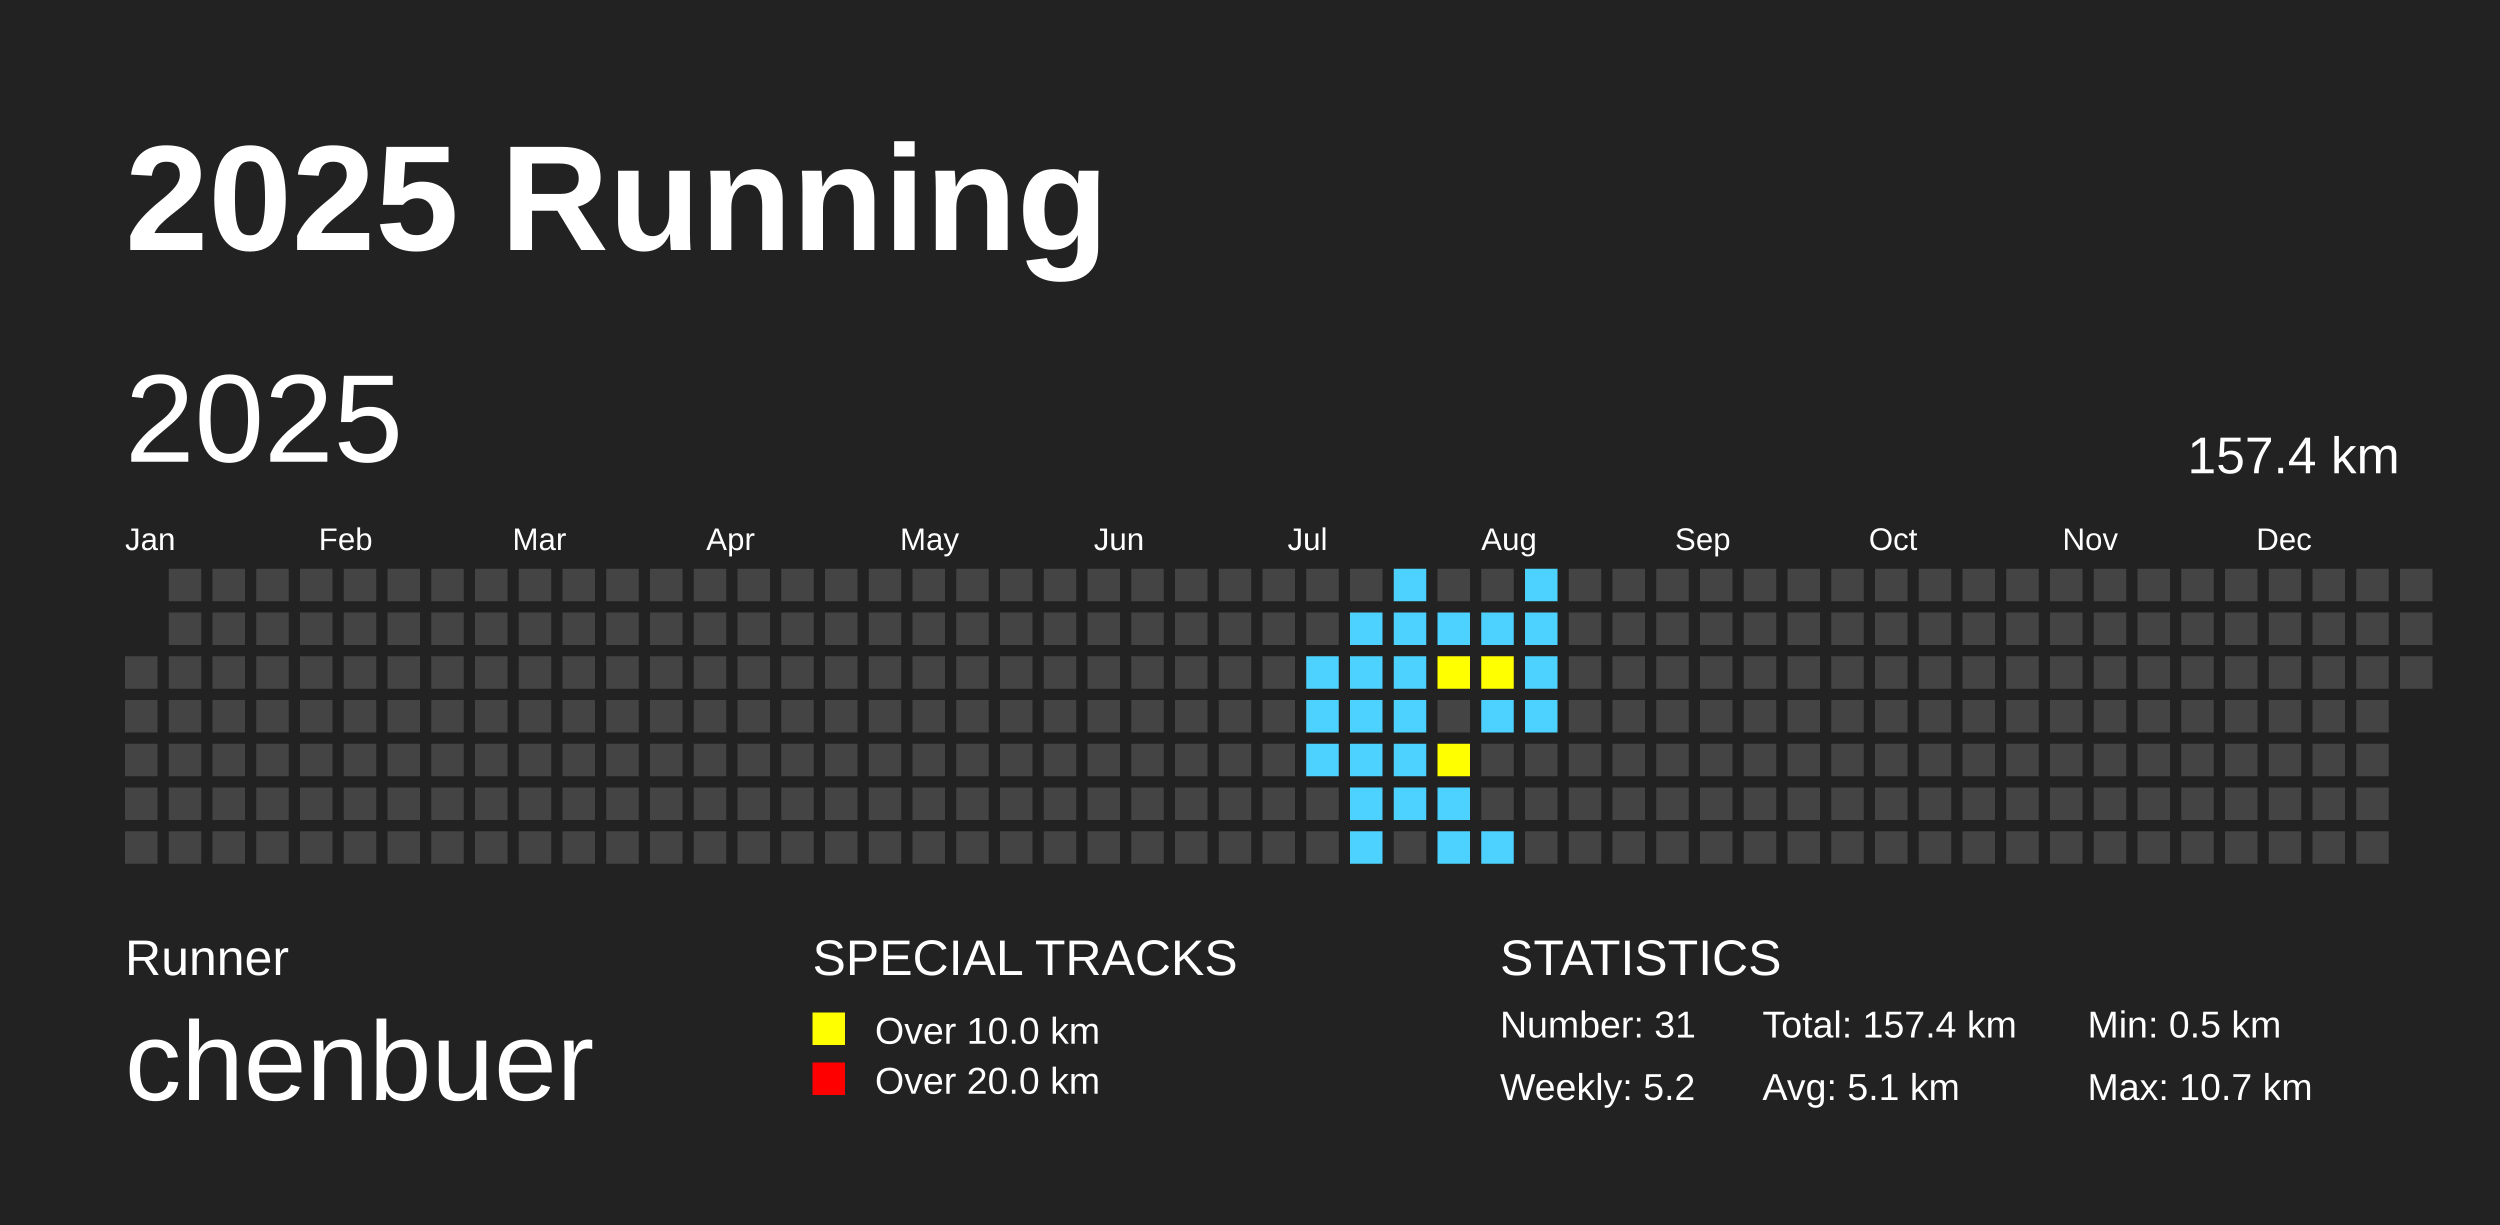
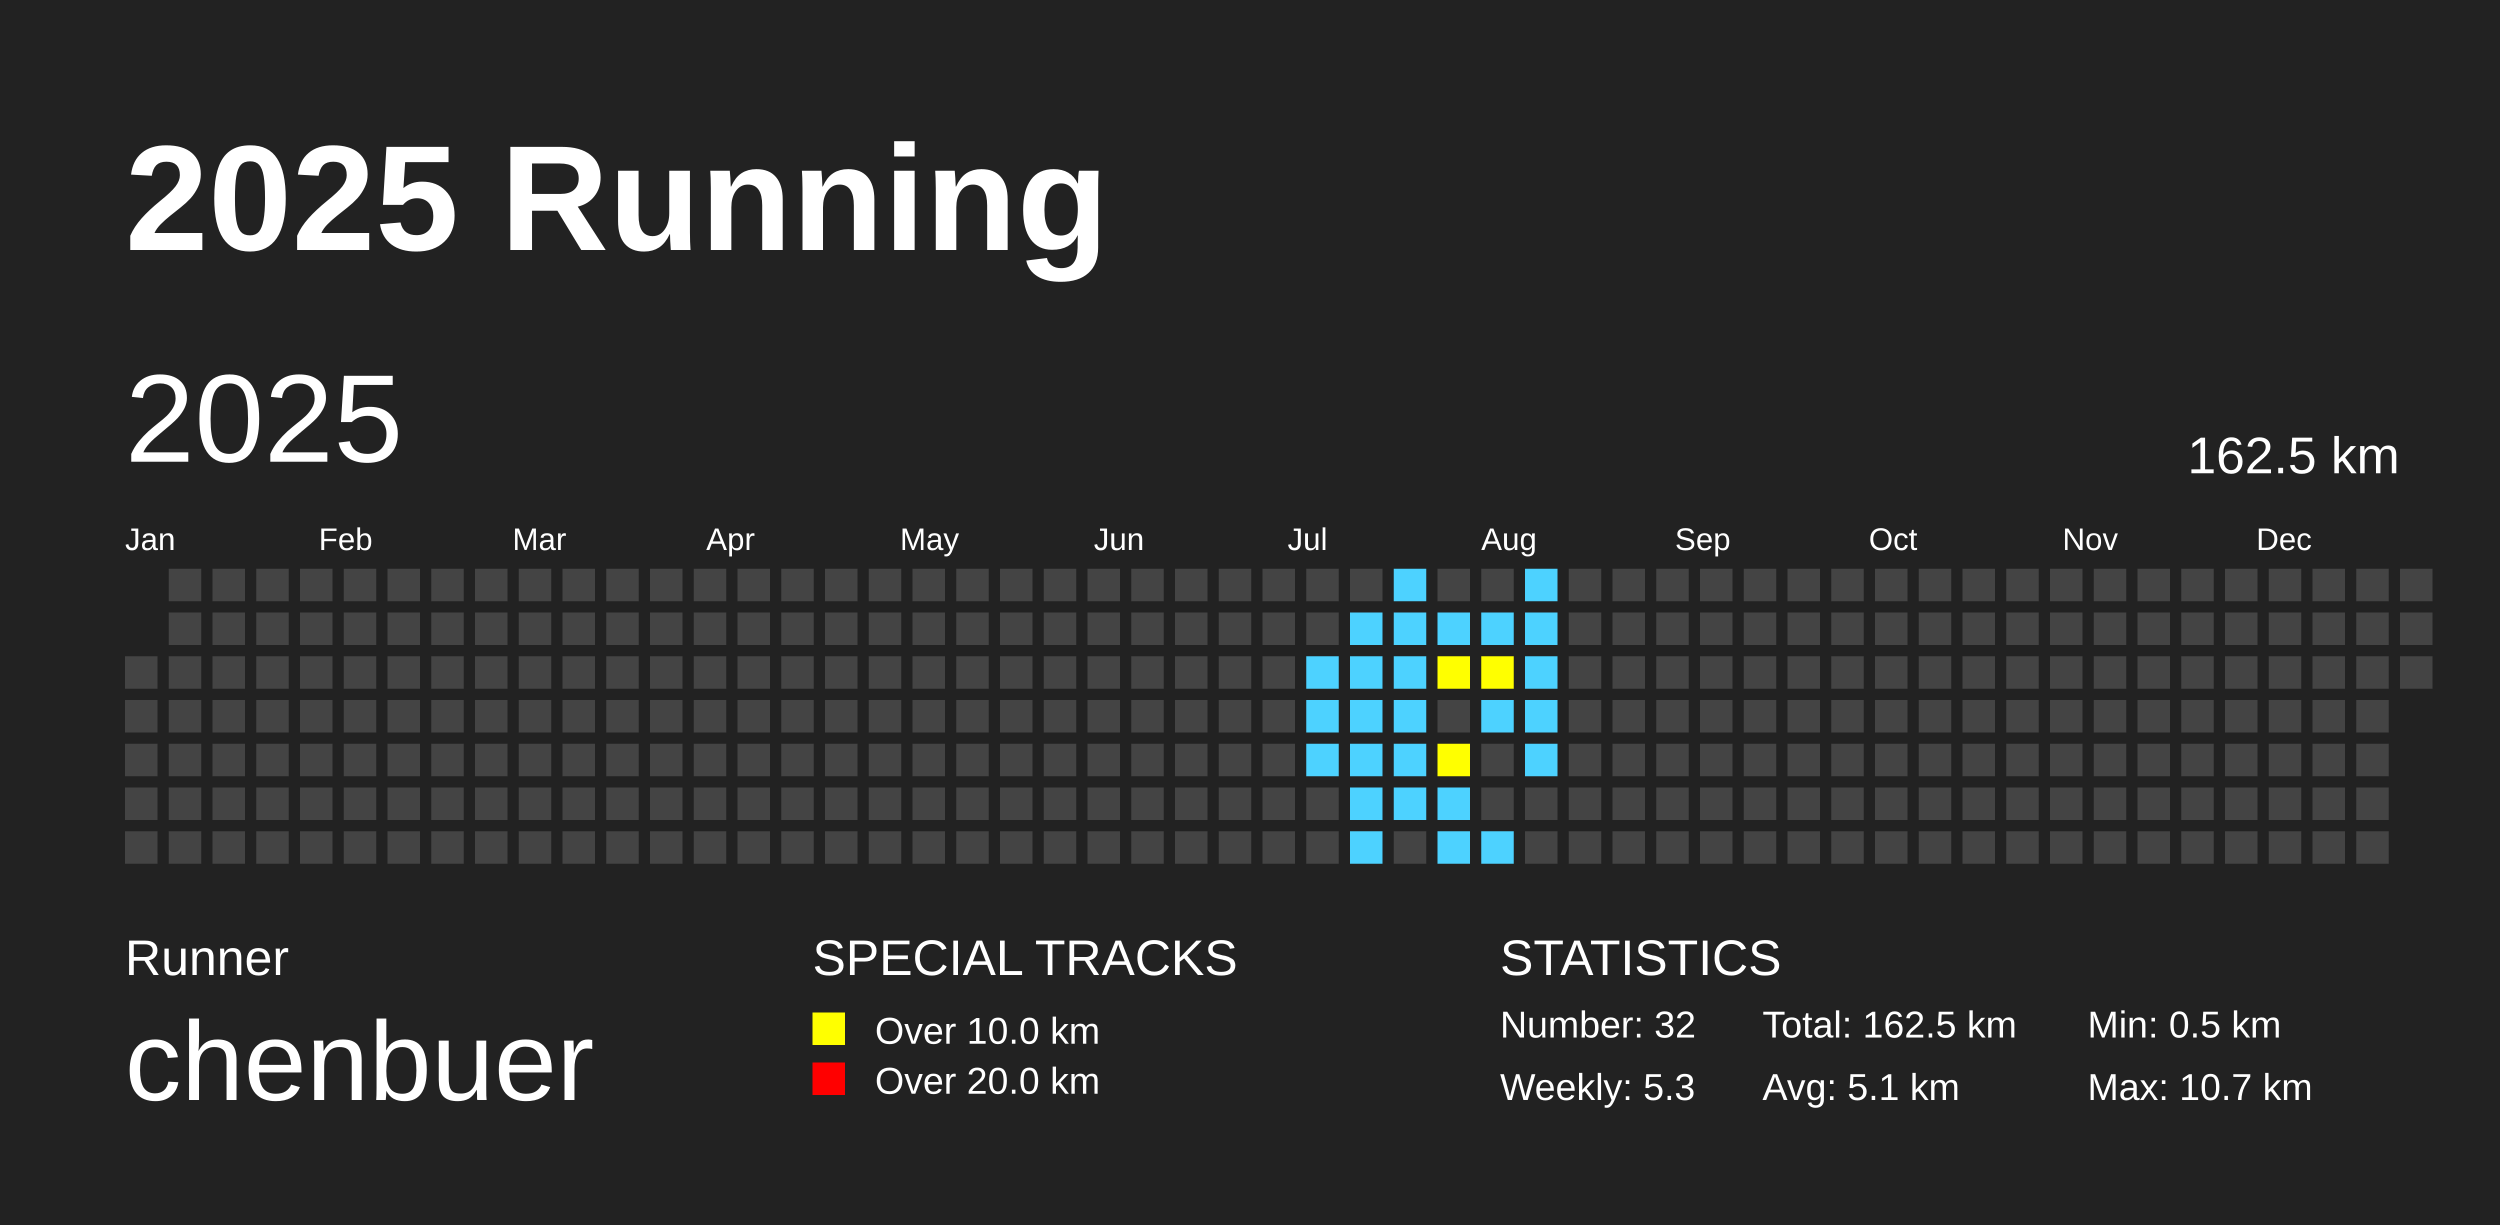
<svg xmlns="http://www.w3.org/2000/svg" baseProfile="full" height="98mm" version="1.1" viewBox="0,0,200,98" width="200mm">
  <defs />
  <rect fill="#222222" height="98" width="200" x="0" y="0" />
  <text fill="#FFFFFF" style="font-size:12px; font-family:Arial; font-weight:bold;" x="10" y="20">2025 Running</text>
  <text fill="#FFFFFF" style="font-size:4px; font-family:Arial" x="10" y="78">Runner</text>
  <text fill="#FFFFFF" style="font-size:9px; font-family:Arial" x="10" y="88">chenbuer</text>
  <text fill="#FFFFFF" style="font-size:4px; font-family:Arial" x="65" y="78">SPECIAL TRACKS</text>
  <rect fill="yellow" height="2.6" width="2.6" x="65" y="81" />
  <text fill="#FFFFFF" style="font-size:3px; font-family:Arial" x="70" y="83.5">Over 10.0 km</text>
  <rect fill="red" height="2.6" width="2.6" x="65" y="85" />
  <text fill="#FFFFFF" style="font-size:3px; font-family:Arial" x="70" y="87.5">Over 20.0 km</text>
  <text fill="#FFFFFF" style="font-size:4px; font-family:Arial" x="120" y="78">STATISTICS</text>
-   <text fill="#FFFFFF" style="font-size:3px; font-family:Arial" x="120" y="83">Number: 31</text>
-   <text fill="#FFFFFF" style="font-size:3px; font-family:Arial" x="120" y="88">Weekly: 5.2</text>
-   <text fill="#FFFFFF" style="font-size:3px; font-family:Arial" x="141" y="83">Total: 157.4 km</text>
+   <text fill="#FFFFFF" style="font-size:3px; font-family:Arial" x="120" y="83">Number: 32</text>
+   <text fill="#FFFFFF" style="font-size:3px; font-family:Arial" x="120" y="88">Weekly: 5.3</text>
+   <text fill="#FFFFFF" style="font-size:3px; font-family:Arial" x="141" y="83">Total: 162.5 km</text>
  <text fill="#FFFFFF" style="font-size:3px; font-family:Arial" x="141" y="88">Avg: 5.1 km</text>
  <text fill="#FFFFFF" style="font-size:3px; font-family:Arial" x="167" y="83">Min: 0.5 km</text>
  <text fill="#FFFFFF" style="font-size:3px; font-family:Arial" x="167" y="88">Max: 10.7 km</text>
  <text dominant-baseline="hanging" fill="#FFFFFF" style="font-size:10.0px; font-family:Arial;" x="10" y="30">2025</text>
-   <text dominant-baseline="hanging" fill="#FFFFFF" style="font-size:4.125px; font-family:Arial;" x="175" y="35">157.4 km</text>
+   <text dominant-baseline="hanging" fill="#FFFFFF" style="font-size:4.125px; font-family:Arial;" x="175" y="35">162.5 km</text>
  <text fill="#FFFFFF" style="font-size:2.5px; font-family:Arial" x="10.0" y="44">Jan</text>
  <text fill="#FFFFFF" style="font-size:2.5px; font-family:Arial" x="25.5" y="44">Feb</text>
  <text fill="#FFFFFF" style="font-size:2.5px; font-family:Arial" x="41.0" y="44">Mar</text>
  <text fill="#FFFFFF" style="font-size:2.5px; font-family:Arial" x="56.5" y="44">Apr</text>
  <text fill="#FFFFFF" style="font-size:2.5px; font-family:Arial" x="72.0" y="44">May</text>
  <text fill="#FFFFFF" style="font-size:2.5px; font-family:Arial" x="87.5" y="44">Jun</text>
  <text fill="#FFFFFF" style="font-size:2.5px; font-family:Arial" x="103.0" y="44">Jul</text>
  <text fill="#FFFFFF" style="font-size:2.5px; font-family:Arial" x="118.5" y="44">Aug</text>
  <text fill="#FFFFFF" style="font-size:2.5px; font-family:Arial" x="134.0" y="44">Sep</text>
  <text fill="#FFFFFF" style="font-size:2.5px; font-family:Arial" x="149.5" y="44">Oct</text>
  <text fill="#FFFFFF" style="font-size:2.5px; font-family:Arial" x="165.0" y="44">Nov</text>
  <text fill="#FFFFFF" style="font-size:2.5px; font-family:Arial" x="180.5" y="44">Dec</text>
  <rect fill="#444444" height="2.6" width="2.6" x="10.0" y="52.5" />
  <rect fill="#444444" height="2.6" width="2.6" x="10.0" y="56.0" />
  <rect fill="#444444" height="2.6" width="2.6" x="10.0" y="59.5" />
  <rect fill="#444444" height="2.6" width="2.6" x="10.0" y="63.0" />
  <rect fill="#444444" height="2.6" width="2.6" x="10.0" y="66.5" />
  <rect fill="#444444" height="2.6" width="2.6" x="13.5" y="45.5" />
  <rect fill="#444444" height="2.6" width="2.6" x="13.5" y="49.0" />
  <rect fill="#444444" height="2.6" width="2.6" x="13.5" y="52.5" />
  <rect fill="#444444" height="2.6" width="2.6" x="13.5" y="56.0" />
  <rect fill="#444444" height="2.6" width="2.6" x="13.5" y="59.5" />
  <rect fill="#444444" height="2.6" width="2.6" x="13.5" y="63.0" />
  <rect fill="#444444" height="2.6" width="2.6" x="13.5" y="66.5" />
  <rect fill="#444444" height="2.6" width="2.6" x="17.0" y="45.5" />
  <rect fill="#444444" height="2.6" width="2.6" x="17.0" y="49.0" />
  <rect fill="#444444" height="2.6" width="2.6" x="17.0" y="52.5" />
  <rect fill="#444444" height="2.6" width="2.6" x="17.0" y="56.0" />
  <rect fill="#444444" height="2.6" width="2.6" x="17.0" y="59.5" />
  <rect fill="#444444" height="2.6" width="2.6" x="17.0" y="63.0" />
  <rect fill="#444444" height="2.6" width="2.6" x="17.0" y="66.5" />
  <rect fill="#444444" height="2.6" width="2.6" x="20.5" y="45.5" />
  <rect fill="#444444" height="2.6" width="2.6" x="20.5" y="49.0" />
  <rect fill="#444444" height="2.6" width="2.6" x="20.5" y="52.5" />
  <rect fill="#444444" height="2.6" width="2.6" x="20.5" y="56.0" />
  <rect fill="#444444" height="2.6" width="2.6" x="20.5" y="59.5" />
  <rect fill="#444444" height="2.6" width="2.6" x="20.5" y="63.0" />
  <rect fill="#444444" height="2.6" width="2.6" x="20.5" y="66.5" />
  <rect fill="#444444" height="2.6" width="2.6" x="24.0" y="45.5" />
  <rect fill="#444444" height="2.6" width="2.6" x="24.0" y="49.0" />
  <rect fill="#444444" height="2.6" width="2.6" x="24.0" y="52.5" />
  <rect fill="#444444" height="2.6" width="2.6" x="24.0" y="56.0" />
  <rect fill="#444444" height="2.6" width="2.6" x="24.0" y="59.5" />
  <rect fill="#444444" height="2.6" width="2.6" x="24.0" y="63.0" />
  <rect fill="#444444" height="2.6" width="2.6" x="24.0" y="66.5" />
  <rect fill="#444444" height="2.6" width="2.6" x="27.5" y="45.5" />
  <rect fill="#444444" height="2.6" width="2.6" x="27.5" y="49.0" />
  <rect fill="#444444" height="2.6" width="2.6" x="27.5" y="52.5" />
  <rect fill="#444444" height="2.6" width="2.6" x="27.5" y="56.0" />
  <rect fill="#444444" height="2.6" width="2.6" x="27.5" y="59.5" />
  <rect fill="#444444" height="2.6" width="2.6" x="27.5" y="63.0" />
  <rect fill="#444444" height="2.6" width="2.6" x="27.5" y="66.5" />
  <rect fill="#444444" height="2.6" width="2.6" x="31.0" y="45.5" />
  <rect fill="#444444" height="2.6" width="2.6" x="31.0" y="49.0" />
  <rect fill="#444444" height="2.6" width="2.6" x="31.0" y="52.5" />
  <rect fill="#444444" height="2.6" width="2.6" x="31.0" y="56.0" />
  <rect fill="#444444" height="2.6" width="2.6" x="31.0" y="59.5" />
  <rect fill="#444444" height="2.6" width="2.6" x="31.0" y="63.0" />
  <rect fill="#444444" height="2.6" width="2.6" x="31.0" y="66.5" />
  <rect fill="#444444" height="2.6" width="2.6" x="34.5" y="45.5" />
  <rect fill="#444444" height="2.6" width="2.6" x="34.5" y="49.0" />
  <rect fill="#444444" height="2.6" width="2.6" x="34.5" y="52.5" />
  <rect fill="#444444" height="2.6" width="2.6" x="34.5" y="56.0" />
  <rect fill="#444444" height="2.6" width="2.6" x="34.5" y="59.5" />
  <rect fill="#444444" height="2.6" width="2.6" x="34.5" y="63.0" />
  <rect fill="#444444" height="2.6" width="2.6" x="34.5" y="66.5" />
  <rect fill="#444444" height="2.6" width="2.6" x="38.0" y="45.5" />
  <rect fill="#444444" height="2.6" width="2.6" x="38.0" y="49.0" />
  <rect fill="#444444" height="2.6" width="2.6" x="38.0" y="52.5" />
  <rect fill="#444444" height="2.6" width="2.6" x="38.0" y="56.0" />
  <rect fill="#444444" height="2.6" width="2.6" x="38.0" y="59.5" />
  <rect fill="#444444" height="2.6" width="2.6" x="38.0" y="63.0" />
  <rect fill="#444444" height="2.6" width="2.6" x="38.0" y="66.5" />
  <rect fill="#444444" height="2.6" width="2.6" x="41.5" y="45.5" />
  <rect fill="#444444" height="2.6" width="2.6" x="41.5" y="49.0" />
  <rect fill="#444444" height="2.6" width="2.6" x="41.5" y="52.5" />
  <rect fill="#444444" height="2.6" width="2.6" x="41.5" y="56.0" />
  <rect fill="#444444" height="2.6" width="2.6" x="41.5" y="59.5" />
  <rect fill="#444444" height="2.6" width="2.6" x="41.5" y="63.0" />
  <rect fill="#444444" height="2.6" width="2.6" x="41.5" y="66.5" />
  <rect fill="#444444" height="2.6" width="2.6" x="45.0" y="45.5" />
  <rect fill="#444444" height="2.6" width="2.6" x="45.0" y="49.0" />
  <rect fill="#444444" height="2.6" width="2.6" x="45.0" y="52.5" />
  <rect fill="#444444" height="2.6" width="2.6" x="45.0" y="56.0" />
  <rect fill="#444444" height="2.6" width="2.6" x="45.0" y="59.5" />
  <rect fill="#444444" height="2.6" width="2.6" x="45.0" y="63.0" />
  <rect fill="#444444" height="2.6" width="2.6" x="45.0" y="66.5" />
  <rect fill="#444444" height="2.6" width="2.6" x="48.5" y="45.5" />
  <rect fill="#444444" height="2.6" width="2.6" x="48.5" y="49.0" />
  <rect fill="#444444" height="2.6" width="2.6" x="48.5" y="52.5" />
  <rect fill="#444444" height="2.6" width="2.6" x="48.5" y="56.0" />
  <rect fill="#444444" height="2.6" width="2.6" x="48.5" y="59.5" />
  <rect fill="#444444" height="2.6" width="2.6" x="48.5" y="63.0" />
  <rect fill="#444444" height="2.6" width="2.6" x="48.5" y="66.5" />
  <rect fill="#444444" height="2.6" width="2.6" x="52.0" y="45.5" />
  <rect fill="#444444" height="2.6" width="2.6" x="52.0" y="49.0" />
  <rect fill="#444444" height="2.6" width="2.6" x="52.0" y="52.5" />
  <rect fill="#444444" height="2.6" width="2.6" x="52.0" y="56.0" />
  <rect fill="#444444" height="2.6" width="2.6" x="52.0" y="59.5" />
  <rect fill="#444444" height="2.6" width="2.6" x="52.0" y="63.0" />
  <rect fill="#444444" height="2.6" width="2.6" x="52.0" y="66.5" />
  <rect fill="#444444" height="2.6" width="2.6" x="55.5" y="45.5" />
  <rect fill="#444444" height="2.6" width="2.6" x="55.5" y="49.0" />
  <rect fill="#444444" height="2.6" width="2.6" x="55.5" y="52.5" />
  <rect fill="#444444" height="2.6" width="2.6" x="55.5" y="56.0" />
  <rect fill="#444444" height="2.6" width="2.6" x="55.5" y="59.5" />
  <rect fill="#444444" height="2.6" width="2.6" x="55.5" y="63.0" />
  <rect fill="#444444" height="2.6" width="2.6" x="55.5" y="66.5" />
  <rect fill="#444444" height="2.6" width="2.6" x="59.0" y="45.5" />
  <rect fill="#444444" height="2.6" width="2.6" x="59.0" y="49.0" />
  <rect fill="#444444" height="2.6" width="2.6" x="59.0" y="52.5" />
  <rect fill="#444444" height="2.6" width="2.6" x="59.0" y="56.0" />
  <rect fill="#444444" height="2.6" width="2.6" x="59.0" y="59.5" />
  <rect fill="#444444" height="2.6" width="2.6" x="59.0" y="63.0" />
  <rect fill="#444444" height="2.6" width="2.6" x="59.0" y="66.5" />
  <rect fill="#444444" height="2.6" width="2.6" x="62.5" y="45.5" />
  <rect fill="#444444" height="2.6" width="2.6" x="62.5" y="49.0" />
  <rect fill="#444444" height="2.6" width="2.6" x="62.5" y="52.5" />
  <rect fill="#444444" height="2.6" width="2.6" x="62.5" y="56.0" />
  <rect fill="#444444" height="2.6" width="2.6" x="62.5" y="59.5" />
  <rect fill="#444444" height="2.6" width="2.6" x="62.5" y="63.0" />
  <rect fill="#444444" height="2.6" width="2.6" x="62.5" y="66.5" />
  <rect fill="#444444" height="2.6" width="2.6" x="66.0" y="45.5" />
  <rect fill="#444444" height="2.6" width="2.6" x="66.0" y="49.0" />
  <rect fill="#444444" height="2.6" width="2.6" x="66.0" y="52.5" />
  <rect fill="#444444" height="2.6" width="2.6" x="66.0" y="56.0" />
  <rect fill="#444444" height="2.6" width="2.6" x="66.0" y="59.5" />
  <rect fill="#444444" height="2.6" width="2.6" x="66.0" y="63.0" />
  <rect fill="#444444" height="2.6" width="2.6" x="66.0" y="66.5" />
  <rect fill="#444444" height="2.6" width="2.6" x="69.5" y="45.5" />
  <rect fill="#444444" height="2.6" width="2.6" x="69.5" y="49.0" />
  <rect fill="#444444" height="2.6" width="2.6" x="69.5" y="52.5" />
  <rect fill="#444444" height="2.6" width="2.6" x="69.5" y="56.0" />
  <rect fill="#444444" height="2.6" width="2.6" x="69.5" y="59.5" />
  <rect fill="#444444" height="2.6" width="2.6" x="69.5" y="63.0" />
  <rect fill="#444444" height="2.6" width="2.6" x="69.5" y="66.5" />
  <rect fill="#444444" height="2.6" width="2.6" x="73.0" y="45.5" />
  <rect fill="#444444" height="2.6" width="2.6" x="73.0" y="49.0" />
  <rect fill="#444444" height="2.6" width="2.6" x="73.0" y="52.5" />
  <rect fill="#444444" height="2.6" width="2.6" x="73.0" y="56.0" />
  <rect fill="#444444" height="2.6" width="2.6" x="73.0" y="59.5" />
  <rect fill="#444444" height="2.6" width="2.6" x="73.0" y="63.0" />
  <rect fill="#444444" height="2.6" width="2.6" x="73.0" y="66.5" />
  <rect fill="#444444" height="2.6" width="2.6" x="76.5" y="45.5" />
  <rect fill="#444444" height="2.6" width="2.6" x="76.5" y="49.0" />
  <rect fill="#444444" height="2.6" width="2.6" x="76.5" y="52.5" />
  <rect fill="#444444" height="2.6" width="2.6" x="76.5" y="56.0" />
  <rect fill="#444444" height="2.6" width="2.6" x="76.5" y="59.5" />
  <rect fill="#444444" height="2.6" width="2.6" x="76.5" y="63.0" />
  <rect fill="#444444" height="2.6" width="2.6" x="76.5" y="66.5" />
  <rect fill="#444444" height="2.6" width="2.6" x="80.0" y="45.5" />
  <rect fill="#444444" height="2.6" width="2.6" x="80.0" y="49.0" />
  <rect fill="#444444" height="2.6" width="2.6" x="80.0" y="52.5" />
  <rect fill="#444444" height="2.6" width="2.6" x="80.0" y="56.0" />
  <rect fill="#444444" height="2.6" width="2.6" x="80.0" y="59.5" />
  <rect fill="#444444" height="2.6" width="2.6" x="80.0" y="63.0" />
  <rect fill="#444444" height="2.6" width="2.6" x="80.0" y="66.5" />
  <rect fill="#444444" height="2.6" width="2.6" x="83.5" y="45.5" />
  <rect fill="#444444" height="2.6" width="2.6" x="83.5" y="49.0" />
  <rect fill="#444444" height="2.6" width="2.6" x="83.5" y="52.5" />
  <rect fill="#444444" height="2.6" width="2.6" x="83.5" y="56.0" />
  <rect fill="#444444" height="2.6" width="2.6" x="83.5" y="59.5" />
  <rect fill="#444444" height="2.6" width="2.6" x="83.5" y="63.0" />
  <rect fill="#444444" height="2.6" width="2.6" x="83.5" y="66.5" />
  <rect fill="#444444" height="2.6" width="2.6" x="87.0" y="45.5" />
  <rect fill="#444444" height="2.6" width="2.6" x="87.0" y="49.0" />
  <rect fill="#444444" height="2.6" width="2.6" x="87.0" y="52.5" />
  <rect fill="#444444" height="2.6" width="2.6" x="87.0" y="56.0" />
  <rect fill="#444444" height="2.6" width="2.6" x="87.0" y="59.5" />
  <rect fill="#444444" height="2.6" width="2.6" x="87.0" y="63.0" />
  <rect fill="#444444" height="2.6" width="2.6" x="87.0" y="66.5" />
  <rect fill="#444444" height="2.6" width="2.6" x="90.5" y="45.5" />
  <rect fill="#444444" height="2.6" width="2.6" x="90.5" y="49.0" />
  <rect fill="#444444" height="2.6" width="2.6" x="90.5" y="52.5" />
  <rect fill="#444444" height="2.6" width="2.6" x="90.5" y="56.0" />
  <rect fill="#444444" height="2.6" width="2.6" x="90.5" y="59.5" />
  <rect fill="#444444" height="2.6" width="2.6" x="90.5" y="63.0" />
  <rect fill="#444444" height="2.6" width="2.6" x="90.5" y="66.5" />
  <rect fill="#444444" height="2.6" width="2.6" x="94.0" y="45.5" />
  <rect fill="#444444" height="2.6" width="2.6" x="94.0" y="49.0" />
  <rect fill="#444444" height="2.6" width="2.6" x="94.0" y="52.5" />
  <rect fill="#444444" height="2.6" width="2.6" x="94.0" y="56.0" />
  <rect fill="#444444" height="2.6" width="2.6" x="94.0" y="59.5" />
  <rect fill="#444444" height="2.6" width="2.6" x="94.0" y="63.0" />
  <rect fill="#444444" height="2.6" width="2.6" x="94.0" y="66.5" />
  <rect fill="#444444" height="2.6" width="2.6" x="97.5" y="45.5" />
  <rect fill="#444444" height="2.6" width="2.6" x="97.5" y="49.0" />
  <rect fill="#444444" height="2.6" width="2.6" x="97.5" y="52.5" />
  <rect fill="#444444" height="2.6" width="2.6" x="97.5" y="56.0" />
  <rect fill="#444444" height="2.6" width="2.6" x="97.5" y="59.5" />
  <rect fill="#444444" height="2.6" width="2.6" x="97.5" y="63.0" />
  <rect fill="#444444" height="2.6" width="2.6" x="97.5" y="66.5" />
  <rect fill="#444444" height="2.6" width="2.6" x="101.0" y="45.5" />
  <rect fill="#444444" height="2.6" width="2.6" x="101.0" y="49.0" />
  <rect fill="#444444" height="2.6" width="2.6" x="101.0" y="52.5" />
  <rect fill="#444444" height="2.6" width="2.6" x="101.0" y="56.0" />
  <rect fill="#444444" height="2.6" width="2.6" x="101.0" y="59.5" />
  <rect fill="#444444" height="2.6" width="2.6" x="101.0" y="63.0" />
  <rect fill="#444444" height="2.6" width="2.6" x="101.0" y="66.5" />
  <rect fill="#444444" height="2.6" width="2.6" x="104.5" y="45.5" />
  <rect fill="#444444" height="2.6" width="2.6" x="104.5" y="49.0" />
  <rect fill="#4DD2FF" height="2.6" width="2.6" x="104.5" y="52.5" />
  <rect fill="#4DD2FF" height="2.6" width="2.6" x="104.5" y="56.0" />
  <rect fill="#4DD2FF" height="2.6" width="2.6" x="104.5" y="59.5" />
  <rect fill="#444444" height="2.6" width="2.6" x="104.5" y="63.0" />
  <rect fill="#444444" height="2.6" width="2.6" x="104.5" y="66.5" />
  <rect fill="#444444" height="2.6" width="2.6" x="108.0" y="45.5" />
  <rect fill="#4DD2FF" height="2.6" width="2.6" x="108.0" y="49.0" />
  <rect fill="#4DD2FF" height="2.6" width="2.6" x="108.0" y="52.5" />
  <rect fill="#4DD2FF" height="2.6" width="2.6" x="108.0" y="56.0" />
  <rect fill="#4DD2FF" height="2.6" width="2.6" x="108.0" y="59.5" />
  <rect fill="#4DD2FF" height="2.6" width="2.6" x="108.0" y="63.0" />
  <rect fill="#4DD2FF" height="2.6" width="2.6" x="108.0" y="66.5" />
  <rect fill="#4DD2FF" height="2.6" width="2.6" x="111.5" y="45.5" />
  <rect fill="#4DD2FF" height="2.6" width="2.6" x="111.5" y="49.0" />
  <rect fill="#4DD2FF" height="2.6" width="2.6" x="111.5" y="52.5" />
  <rect fill="#4DD2FF" height="2.6" width="2.6" x="111.5" y="56.0" />
  <rect fill="#4DD2FF" height="2.6" width="2.6" x="111.5" y="59.5" />
  <rect fill="#4DD2FF" height="2.6" width="2.6" x="111.5" y="63.0" />
  <rect fill="#444444" height="2.6" width="2.6" x="111.5" y="66.5" />
  <rect fill="#444444" height="2.6" width="2.6" x="115.0" y="45.5" />
  <rect fill="#4DD2FF" height="2.6" width="2.6" x="115.0" y="49.0" />
  <rect fill="yellow" height="2.6" width="2.6" x="115.0" y="52.5" />
  <rect fill="#444444" height="2.6" width="2.6" x="115.0" y="56.0" />
  <rect fill="yellow" height="2.6" width="2.6" x="115.0" y="59.5" />
  <rect fill="#4DD2FF" height="2.6" width="2.6" x="115.0" y="63.0" />
  <rect fill="#4DD2FF" height="2.6" width="2.6" x="115.0" y="66.5" />
  <rect fill="#444444" height="2.6" width="2.6" x="118.5" y="45.5" />
  <rect fill="#4DD2FF" height="2.6" width="2.6" x="118.5" y="49.0" />
  <rect fill="yellow" height="2.6" width="2.6" x="118.5" y="52.5" />
  <rect fill="#4DD2FF" height="2.6" width="2.6" x="118.5" y="56.0" />
  <rect fill="#444444" height="2.6" width="2.6" x="118.5" y="59.5" />
  <rect fill="#444444" height="2.6" width="2.6" x="118.5" y="63.0" />
  <rect fill="#4DD2FF" height="2.6" width="2.6" x="118.5" y="66.5" />
  <rect fill="#4DD2FF" height="2.6" width="2.6" x="122.0" y="45.5" />
  <rect fill="#4DD2FF" height="2.6" width="2.6" x="122.0" y="49.0" />
  <rect fill="#4DD2FF" height="2.6" width="2.6" x="122.0" y="52.5" />
  <rect fill="#4DD2FF" height="2.6" width="2.6" x="122.0" y="56.0" />
-   <rect fill="#444444" height="2.6" width="2.6" x="122.0" y="59.5" />
+   <rect fill="#4DD2FF" height="2.6" width="2.6" x="122.0" y="59.5" />
  <rect fill="#444444" height="2.6" width="2.6" x="122.0" y="63.0" />
  <rect fill="#444444" height="2.6" width="2.6" x="122.0" y="66.5" />
  <rect fill="#444444" height="2.6" width="2.6" x="125.5" y="45.5" />
  <rect fill="#444444" height="2.6" width="2.6" x="125.5" y="49.0" />
  <rect fill="#444444" height="2.6" width="2.6" x="125.5" y="52.5" />
  <rect fill="#444444" height="2.6" width="2.6" x="125.5" y="56.0" />
  <rect fill="#444444" height="2.6" width="2.6" x="125.5" y="59.5" />
  <rect fill="#444444" height="2.6" width="2.6" x="125.5" y="63.0" />
  <rect fill="#444444" height="2.6" width="2.6" x="125.5" y="66.5" />
  <rect fill="#444444" height="2.6" width="2.6" x="129.0" y="45.5" />
  <rect fill="#444444" height="2.6" width="2.6" x="129.0" y="49.0" />
  <rect fill="#444444" height="2.6" width="2.6" x="129.0" y="52.5" />
  <rect fill="#444444" height="2.6" width="2.6" x="129.0" y="56.0" />
  <rect fill="#444444" height="2.6" width="2.6" x="129.0" y="59.5" />
  <rect fill="#444444" height="2.6" width="2.6" x="129.0" y="63.0" />
  <rect fill="#444444" height="2.6" width="2.6" x="129.0" y="66.5" />
  <rect fill="#444444" height="2.6" width="2.6" x="132.5" y="45.5" />
  <rect fill="#444444" height="2.6" width="2.6" x="132.5" y="49.0" />
  <rect fill="#444444" height="2.6" width="2.6" x="132.5" y="52.5" />
  <rect fill="#444444" height="2.6" width="2.6" x="132.5" y="56.0" />
  <rect fill="#444444" height="2.6" width="2.6" x="132.5" y="59.5" />
  <rect fill="#444444" height="2.6" width="2.6" x="132.5" y="63.0" />
  <rect fill="#444444" height="2.6" width="2.6" x="132.5" y="66.5" />
  <rect fill="#444444" height="2.6" width="2.6" x="136.0" y="45.5" />
  <rect fill="#444444" height="2.6" width="2.6" x="136.0" y="49.0" />
  <rect fill="#444444" height="2.6" width="2.6" x="136.0" y="52.5" />
  <rect fill="#444444" height="2.6" width="2.6" x="136.0" y="56.0" />
  <rect fill="#444444" height="2.6" width="2.6" x="136.0" y="59.5" />
  <rect fill="#444444" height="2.6" width="2.6" x="136.0" y="63.0" />
  <rect fill="#444444" height="2.6" width="2.6" x="136.0" y="66.5" />
  <rect fill="#444444" height="2.6" width="2.6" x="139.5" y="45.5" />
  <rect fill="#444444" height="2.6" width="2.6" x="139.5" y="49.0" />
  <rect fill="#444444" height="2.6" width="2.6" x="139.5" y="52.5" />
  <rect fill="#444444" height="2.6" width="2.6" x="139.5" y="56.0" />
  <rect fill="#444444" height="2.6" width="2.6" x="139.5" y="59.5" />
  <rect fill="#444444" height="2.6" width="2.6" x="139.5" y="63.0" />
  <rect fill="#444444" height="2.6" width="2.6" x="139.5" y="66.5" />
  <rect fill="#444444" height="2.6" width="2.6" x="143.0" y="45.5" />
  <rect fill="#444444" height="2.6" width="2.6" x="143.0" y="49.0" />
  <rect fill="#444444" height="2.6" width="2.6" x="143.0" y="52.5" />
  <rect fill="#444444" height="2.6" width="2.6" x="143.0" y="56.0" />
  <rect fill="#444444" height="2.6" width="2.6" x="143.0" y="59.5" />
  <rect fill="#444444" height="2.6" width="2.6" x="143.0" y="63.0" />
  <rect fill="#444444" height="2.6" width="2.6" x="143.0" y="66.5" />
  <rect fill="#444444" height="2.6" width="2.6" x="146.5" y="45.5" />
  <rect fill="#444444" height="2.6" width="2.6" x="146.5" y="49.0" />
  <rect fill="#444444" height="2.6" width="2.6" x="146.5" y="52.5" />
  <rect fill="#444444" height="2.6" width="2.6" x="146.5" y="56.0" />
  <rect fill="#444444" height="2.6" width="2.6" x="146.5" y="59.5" />
  <rect fill="#444444" height="2.6" width="2.6" x="146.5" y="63.0" />
  <rect fill="#444444" height="2.6" width="2.6" x="146.5" y="66.5" />
  <rect fill="#444444" height="2.6" width="2.6" x="150.0" y="45.5" />
  <rect fill="#444444" height="2.6" width="2.6" x="150.0" y="49.0" />
  <rect fill="#444444" height="2.6" width="2.6" x="150.0" y="52.5" />
  <rect fill="#444444" height="2.6" width="2.6" x="150.0" y="56.0" />
  <rect fill="#444444" height="2.6" width="2.6" x="150.0" y="59.5" />
  <rect fill="#444444" height="2.6" width="2.6" x="150.0" y="63.0" />
  <rect fill="#444444" height="2.6" width="2.6" x="150.0" y="66.5" />
  <rect fill="#444444" height="2.6" width="2.6" x="153.5" y="45.5" />
  <rect fill="#444444" height="2.6" width="2.6" x="153.5" y="49.0" />
  <rect fill="#444444" height="2.6" width="2.6" x="153.5" y="52.5" />
  <rect fill="#444444" height="2.6" width="2.6" x="153.5" y="56.0" />
  <rect fill="#444444" height="2.6" width="2.6" x="153.5" y="59.5" />
  <rect fill="#444444" height="2.6" width="2.6" x="153.5" y="63.0" />
  <rect fill="#444444" height="2.6" width="2.6" x="153.5" y="66.5" />
  <rect fill="#444444" height="2.6" width="2.6" x="157.0" y="45.5" />
  <rect fill="#444444" height="2.6" width="2.6" x="157.0" y="49.0" />
  <rect fill="#444444" height="2.6" width="2.6" x="157.0" y="52.5" />
  <rect fill="#444444" height="2.6" width="2.6" x="157.0" y="56.0" />
  <rect fill="#444444" height="2.6" width="2.6" x="157.0" y="59.5" />
  <rect fill="#444444" height="2.6" width="2.6" x="157.0" y="63.0" />
  <rect fill="#444444" height="2.6" width="2.6" x="157.0" y="66.5" />
  <rect fill="#444444" height="2.6" width="2.6" x="160.5" y="45.5" />
  <rect fill="#444444" height="2.6" width="2.6" x="160.5" y="49.0" />
  <rect fill="#444444" height="2.6" width="2.6" x="160.5" y="52.5" />
  <rect fill="#444444" height="2.6" width="2.6" x="160.5" y="56.0" />
  <rect fill="#444444" height="2.6" width="2.6" x="160.5" y="59.5" />
  <rect fill="#444444" height="2.6" width="2.6" x="160.5" y="63.0" />
  <rect fill="#444444" height="2.6" width="2.6" x="160.5" y="66.5" />
  <rect fill="#444444" height="2.6" width="2.6" x="164.0" y="45.5" />
  <rect fill="#444444" height="2.6" width="2.6" x="164.0" y="49.0" />
  <rect fill="#444444" height="2.6" width="2.6" x="164.0" y="52.5" />
  <rect fill="#444444" height="2.6" width="2.6" x="164.0" y="56.0" />
  <rect fill="#444444" height="2.6" width="2.6" x="164.0" y="59.5" />
  <rect fill="#444444" height="2.6" width="2.6" x="164.0" y="63.0" />
  <rect fill="#444444" height="2.6" width="2.6" x="164.0" y="66.5" />
  <rect fill="#444444" height="2.6" width="2.6" x="167.5" y="45.5" />
  <rect fill="#444444" height="2.6" width="2.6" x="167.5" y="49.0" />
  <rect fill="#444444" height="2.6" width="2.6" x="167.5" y="52.5" />
  <rect fill="#444444" height="2.6" width="2.6" x="167.5" y="56.0" />
  <rect fill="#444444" height="2.6" width="2.6" x="167.5" y="59.5" />
  <rect fill="#444444" height="2.6" width="2.6" x="167.5" y="63.0" />
  <rect fill="#444444" height="2.6" width="2.6" x="167.5" y="66.5" />
  <rect fill="#444444" height="2.6" width="2.6" x="171.0" y="45.5" />
  <rect fill="#444444" height="2.6" width="2.6" x="171.0" y="49.0" />
  <rect fill="#444444" height="2.6" width="2.6" x="171.0" y="52.5" />
  <rect fill="#444444" height="2.6" width="2.6" x="171.0" y="56.0" />
  <rect fill="#444444" height="2.6" width="2.6" x="171.0" y="59.5" />
  <rect fill="#444444" height="2.6" width="2.6" x="171.0" y="63.0" />
  <rect fill="#444444" height="2.6" width="2.6" x="171.0" y="66.5" />
  <rect fill="#444444" height="2.6" width="2.6" x="174.5" y="45.5" />
  <rect fill="#444444" height="2.6" width="2.6" x="174.5" y="49.0" />
  <rect fill="#444444" height="2.6" width="2.6" x="174.5" y="52.5" />
  <rect fill="#444444" height="2.6" width="2.6" x="174.5" y="56.0" />
  <rect fill="#444444" height="2.6" width="2.6" x="174.5" y="59.5" />
  <rect fill="#444444" height="2.6" width="2.6" x="174.5" y="63.0" />
  <rect fill="#444444" height="2.6" width="2.6" x="174.5" y="66.5" />
  <rect fill="#444444" height="2.6" width="2.6" x="178.0" y="45.5" />
  <rect fill="#444444" height="2.6" width="2.6" x="178.0" y="49.0" />
  <rect fill="#444444" height="2.6" width="2.6" x="178.0" y="52.5" />
  <rect fill="#444444" height="2.6" width="2.6" x="178.0" y="56.0" />
  <rect fill="#444444" height="2.6" width="2.6" x="178.0" y="59.5" />
  <rect fill="#444444" height="2.6" width="2.6" x="178.0" y="63.0" />
  <rect fill="#444444" height="2.6" width="2.6" x="178.0" y="66.5" />
  <rect fill="#444444" height="2.6" width="2.6" x="181.5" y="45.5" />
  <rect fill="#444444" height="2.6" width="2.6" x="181.5" y="49.0" />
  <rect fill="#444444" height="2.6" width="2.6" x="181.5" y="52.5" />
  <rect fill="#444444" height="2.6" width="2.6" x="181.5" y="56.0" />
  <rect fill="#444444" height="2.6" width="2.6" x="181.5" y="59.5" />
  <rect fill="#444444" height="2.6" width="2.6" x="181.5" y="63.0" />
  <rect fill="#444444" height="2.6" width="2.6" x="181.5" y="66.5" />
  <rect fill="#444444" height="2.6" width="2.6" x="185.0" y="45.5" />
  <rect fill="#444444" height="2.6" width="2.6" x="185.0" y="49.0" />
  <rect fill="#444444" height="2.6" width="2.6" x="185.0" y="52.5" />
  <rect fill="#444444" height="2.6" width="2.6" x="185.0" y="56.0" />
  <rect fill="#444444" height="2.6" width="2.6" x="185.0" y="59.5" />
  <rect fill="#444444" height="2.6" width="2.6" x="185.0" y="63.0" />
  <rect fill="#444444" height="2.6" width="2.6" x="185.0" y="66.5" />
  <rect fill="#444444" height="2.6" width="2.6" x="188.5" y="45.5" />
  <rect fill="#444444" height="2.6" width="2.6" x="188.5" y="49.0" />
  <rect fill="#444444" height="2.6" width="2.6" x="188.5" y="52.5" />
  <rect fill="#444444" height="2.6" width="2.6" x="188.5" y="56.0" />
  <rect fill="#444444" height="2.6" width="2.6" x="188.5" y="59.5" />
  <rect fill="#444444" height="2.6" width="2.6" x="188.5" y="63.0" />
  <rect fill="#444444" height="2.6" width="2.6" x="188.5" y="66.5" />
  <rect fill="#444444" height="2.6" width="2.6" x="192.0" y="45.5" />
  <rect fill="#444444" height="2.6" width="2.6" x="192.0" y="49.0" />
  <rect fill="#444444" height="2.6" width="2.6" x="192.0" y="52.5" />
</svg>
